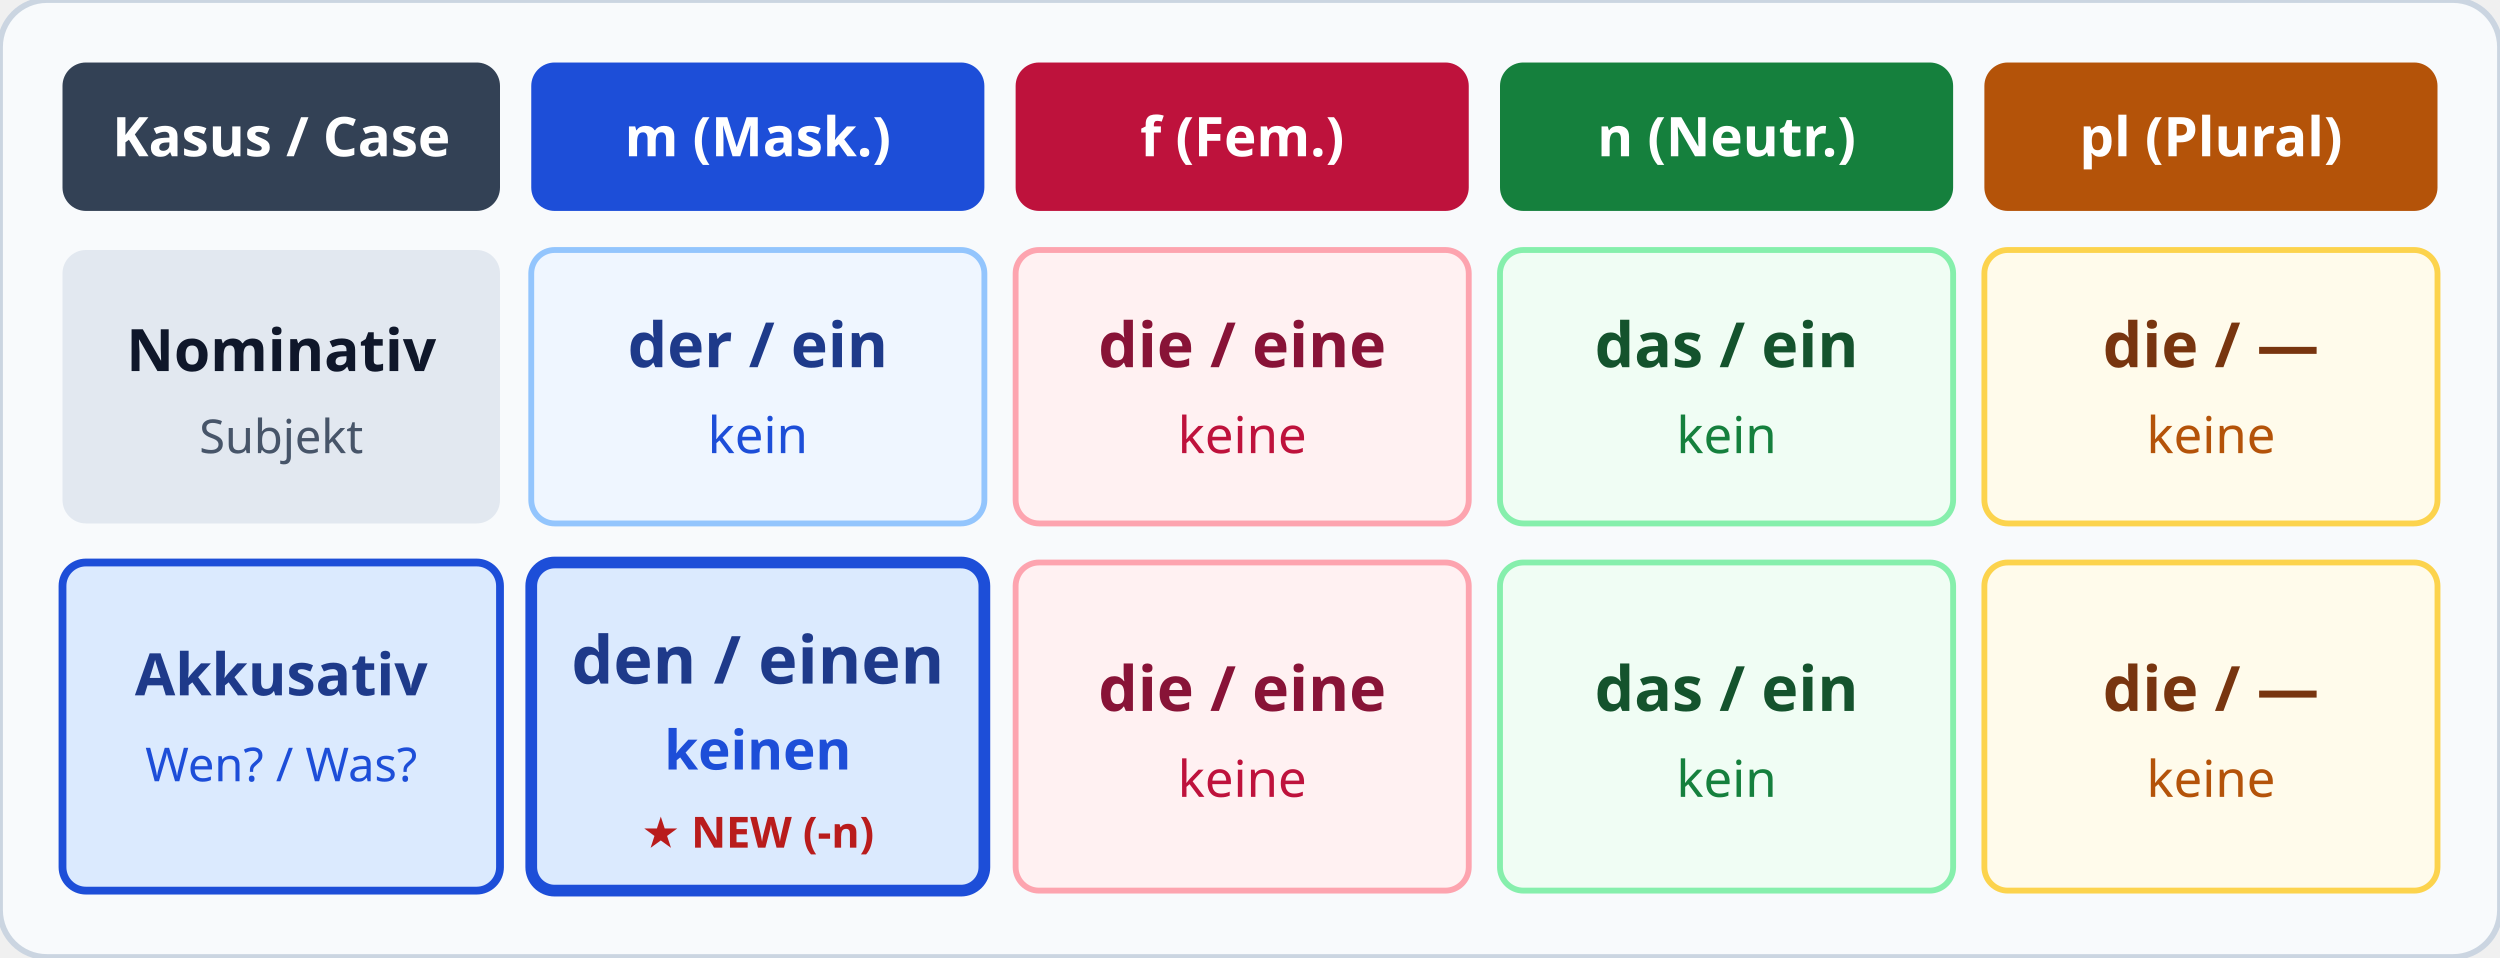
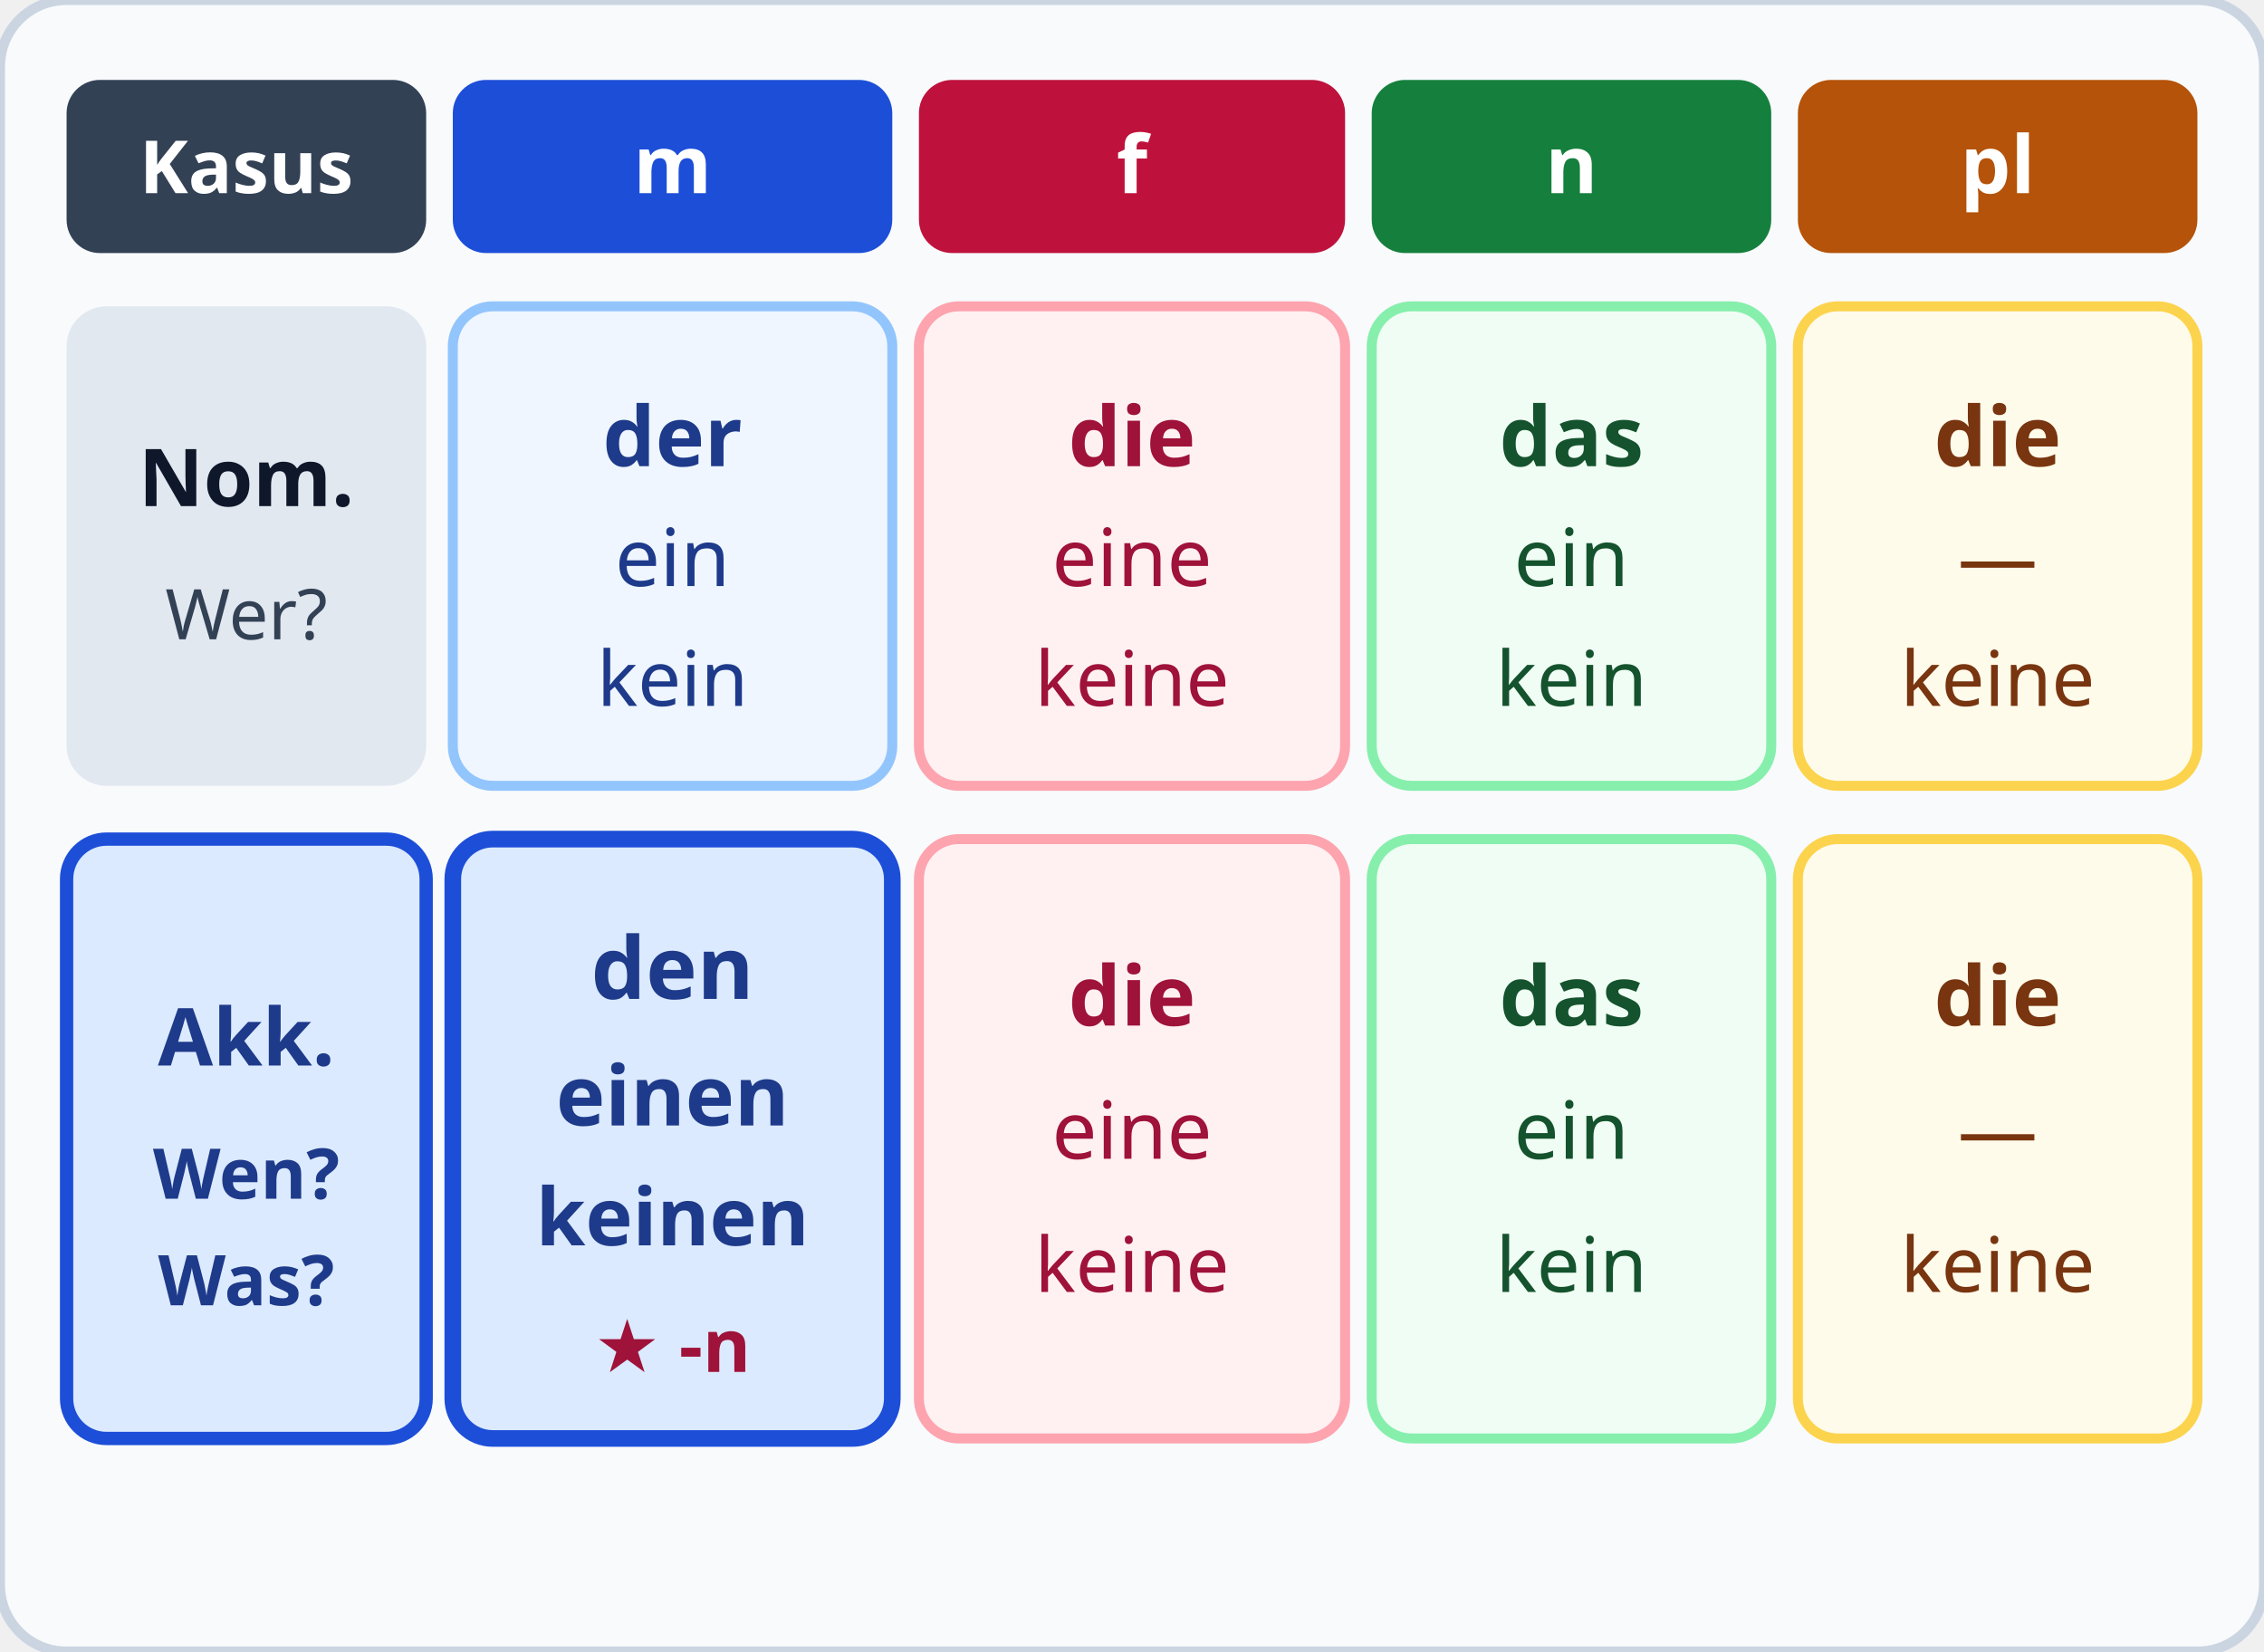
- <svg xmlns="http://www.w3.org/2000/svg" viewBox="0 0 640 245" role="img" aria-label="4-Case Color Table: Nominative and Accusative">
-   <rect width="640" height="245" rx="12" fill="#f8fafc" stroke="#cbd5e1" stroke-width="1.5" />
-   <rect x="16" y="16" width="112" height="38" rx="6" fill="#334155" />
-   <text x="72" y="40" text-anchor="middle" font-family="system-ui, sans-serif" font-size="14" font-weight="700" fill="#ffffff">Kasus / Case</text>
-   <rect x="136" y="16" width="116" height="38" rx="6" fill="#1d4ed8" />
-   <text x="194" y="40" text-anchor="middle" font-family="system-ui, sans-serif" font-size="14" font-weight="700" fill="#ffffff">m (Mask.)</text>
-   <rect x="260" y="16" width="116" height="38" rx="6" fill="#be123c" />
-   <text x="318" y="40" text-anchor="middle" font-family="system-ui, sans-serif" font-size="14" font-weight="700" fill="#ffffff">f (Fem.)</text>
-   <rect x="384" y="16" width="116" height="38" rx="6" fill="#15803d" />
-   <text x="442" y="40" text-anchor="middle" font-family="system-ui, sans-serif" font-size="14" font-weight="700" fill="#ffffff">n (Neutr.)</text>
-   <rect x="508" y="16" width="116" height="38" rx="6" fill="#b45309" />
-   <text x="566" y="40" text-anchor="middle" font-family="system-ui, sans-serif" font-size="14" font-weight="700" fill="#ffffff">pl (Plural)</text>
-   <rect x="16" y="64" width="112" height="70" rx="6" fill="#e2e8f0" />
-   <text x="72" y="95" text-anchor="middle" font-family="system-ui, sans-serif" font-size="15" font-weight="700" fill="#0f172a">Nominativ</text>
-   <text x="72" y="116" text-anchor="middle" font-family="system-ui, sans-serif" font-size="12" fill="#475569">Subjekt</text>
-   <rect x="136" y="64" width="116" height="70" rx="6" fill="#eff6ff" stroke="#93c5fd" stroke-width="1.5" />
-   <text x="194" y="94" text-anchor="middle" font-family="system-ui, sans-serif" font-size="16" font-weight="700" fill="#1e3a8a">der / ein</text>
-   <text x="194" y="116" text-anchor="middle" font-family="system-ui, sans-serif" font-size="13" fill="#1d4ed8">kein</text>
-   <rect x="260" y="64" width="116" height="70" rx="6" fill="#fff1f2" stroke="#fda4af" stroke-width="1.5" />
-   <text x="318" y="94" text-anchor="middle" font-family="system-ui, sans-serif" font-size="16" font-weight="700" fill="#881337">die / eine</text>
-   <text x="318" y="116" text-anchor="middle" font-family="system-ui, sans-serif" font-size="13" fill="#be123c">keine</text>
-   <rect x="384" y="64" width="116" height="70" rx="6" fill="#f0fdf4" stroke="#86efac" stroke-width="1.5" />
-   <text x="442" y="94" text-anchor="middle" font-family="system-ui, sans-serif" font-size="16" font-weight="700" fill="#14532d">das / ein</text>
-   <text x="442" y="116" text-anchor="middle" font-family="system-ui, sans-serif" font-size="13" fill="#15803d">kein</text>
-   <rect x="508" y="64" width="116" height="70" rx="6" fill="#fffbeb" stroke="#fcd34d" stroke-width="1.5" />
-   <text x="566" y="94" text-anchor="middle" font-family="system-ui, sans-serif" font-size="16" font-weight="700" fill="#78350f">die / —</text>
-   <text x="566" y="116" text-anchor="middle" font-family="system-ui, sans-serif" font-size="13" fill="#b45309">keine</text>
-   <rect x="16" y="144" width="112" height="84" rx="6" fill="#dbeafe" stroke="#1d4ed8" stroke-width="2" />
-   <text x="72" y="178" text-anchor="middle" font-family="system-ui, sans-serif" font-size="15" font-weight="700" fill="#1e3a8a">Akkusativ</text>
-   <text x="72" y="200" text-anchor="middle" font-family="system-ui, sans-serif" font-size="12" fill="#1d4ed8">Wen? / Was?</text>
-   <rect x="136" y="144" width="116" height="84" rx="6" fill="#dbeafe" stroke="#1d4ed8" stroke-width="3" />
-   <text x="194" y="175" text-anchor="middle" font-family="system-ui, sans-serif" font-size="17" font-weight="800" fill="#1e3a8a">den / einen</text>
-   <text x="194" y="197" text-anchor="middle" font-family="system-ui, sans-serif" font-size="14" font-weight="700" fill="#1d4ed8">keinen</text>
-   <text x="194" y="217" text-anchor="middle" font-family="system-ui, sans-serif" font-size="11" font-weight="700" fill="#b91c1c">★ NEW (-n)</text>
-   <rect x="260" y="144" width="116" height="84" rx="6" fill="#fff1f2" stroke="#fda4af" stroke-width="1.5" />
-   <text x="318" y="182" text-anchor="middle" font-family="system-ui, sans-serif" font-size="16" font-weight="700" fill="#881337">die / eine</text>
-   <text x="318" y="204" text-anchor="middle" font-family="system-ui, sans-serif" font-size="13" fill="#be123c">keine</text>
-   <rect x="384" y="144" width="116" height="84" rx="6" fill="#f0fdf4" stroke="#86efac" stroke-width="1.5" />
-   <text x="442" y="182" text-anchor="middle" font-family="system-ui, sans-serif" font-size="16" font-weight="700" fill="#14532d">das / ein</text>
-   <text x="442" y="204" text-anchor="middle" font-family="system-ui, sans-serif" font-size="13" fill="#15803d">kein</text>
-   <rect x="508" y="144" width="116" height="84" rx="6" fill="#fffbeb" stroke="#fcd34d" stroke-width="1.5" />
-   <text x="566" y="182" text-anchor="middle" font-family="system-ui, sans-serif" font-size="16" font-weight="700" fill="#78350f">die / —</text>
-   <text x="566" y="204" text-anchor="middle" font-family="system-ui, sans-serif" font-size="13" fill="#b45309">keine</text>
+ <svg xmlns="http://www.w3.org/2000/svg" viewBox="0 0 340 248" role="img" aria-label="4-Case Color Table: Nominative and Accusative">
+   <rect width="340" height="248" rx="10" fill="#f8fafc" stroke="#cbd5e1" stroke-width="1.5" />
+   <rect x="10" y="12" width="54" height="26" rx="5" fill="#334155" />
+   <text x="37" y="29" text-anchor="middle" font-family="system-ui, sans-serif" font-size="11" font-weight="700" fill="#ffffff">Kasus</text>
+   <rect x="68" y="12" width="66" height="26" rx="5" fill="#1d4ed8" />
+   <text x="101" y="29" text-anchor="middle" font-family="system-ui, sans-serif" font-size="12" font-weight="700" fill="#ffffff">m</text>
+   <rect x="138" y="12" width="64" height="26" rx="5" fill="#be123c" />
+   <text x="170" y="29" text-anchor="middle" font-family="system-ui, sans-serif" font-size="12" font-weight="700" fill="#ffffff">f</text>
+   <rect x="206" y="12" width="60" height="26" rx="5" fill="#15803d" />
+   <text x="236" y="29" text-anchor="middle" font-family="system-ui, sans-serif" font-size="12" font-weight="700" fill="#ffffff">n</text>
+   <rect x="270" y="12" width="60" height="26" rx="5" fill="#b45309" />
+   <text x="300" y="29" text-anchor="middle" font-family="system-ui, sans-serif" font-size="12" font-weight="700" fill="#ffffff">pl</text>
+   <rect x="10" y="46" width="54" height="72" rx="6" fill="#e2e8f0" />
+   <text x="37" y="76" text-anchor="middle" font-family="system-ui, sans-serif" font-size="12" font-weight="700" fill="#0f172a">Nom.</text>
+   <text x="37" y="96" text-anchor="middle" font-family="system-ui, sans-serif" font-size="10.5" fill="#334155">Wer?</text>
+   <rect x="68" y="46" width="66" height="72" rx="6" fill="#eff6ff" stroke="#93c5fd" stroke-width="1.5" />
+   <text x="101" y="70" text-anchor="middle" font-family="system-ui, sans-serif" font-size="12.5" font-weight="700" fill="#1e3a8a">der</text>
+   <text x="101" y="88" text-anchor="middle" font-family="system-ui, sans-serif" font-size="12" fill="#1e3a8a">ein</text>
+   <text x="101" y="106" text-anchor="middle" font-family="system-ui, sans-serif" font-size="11.5" fill="#1e3a8a">kein</text>
+   <rect x="138" y="46" width="64" height="72" rx="6" fill="#fff1f2" stroke="#fda4af" stroke-width="1.5" />
+   <text x="170" y="70" text-anchor="middle" font-family="system-ui, sans-serif" font-size="12.5" font-weight="700" fill="#9f1239">die</text>
+   <text x="170" y="88" text-anchor="middle" font-family="system-ui, sans-serif" font-size="12" fill="#9f1239">eine</text>
+   <text x="170" y="106" text-anchor="middle" font-family="system-ui, sans-serif" font-size="11.5" fill="#9f1239">keine</text>
+   <rect x="206" y="46" width="60" height="72" rx="6" fill="#f0fdf4" stroke="#86efac" stroke-width="1.5" />
+   <text x="236" y="70" text-anchor="middle" font-family="system-ui, sans-serif" font-size="12.5" font-weight="700" fill="#14532d">das</text>
+   <text x="236" y="88" text-anchor="middle" font-family="system-ui, sans-serif" font-size="12" fill="#14532d">ein</text>
+   <text x="236" y="106" text-anchor="middle" font-family="system-ui, sans-serif" font-size="11.5" fill="#14532d">kein</text>
+   <rect x="270" y="46" width="60" height="72" rx="6" fill="#fffbeb" stroke="#fcd34d" stroke-width="1.5" />
+   <text x="300" y="70" text-anchor="middle" font-family="system-ui, sans-serif" font-size="12.5" font-weight="700" fill="#78350f">die</text>
+   <text x="300" y="88" text-anchor="middle" font-family="system-ui, sans-serif" font-size="12" fill="#78350f">—</text>
+   <text x="300" y="106" text-anchor="middle" font-family="system-ui, sans-serif" font-size="11.5" fill="#78350f">keine</text>
+   <rect x="10" y="126" width="54" height="90" rx="6" fill="#dbeafe" stroke="#1d4ed8" stroke-width="2" />
+   <text x="37" y="160" text-anchor="middle" font-family="system-ui, sans-serif" font-size="12" font-weight="800" fill="#1e3a8a">Akk.</text>
+   <text x="37" y="180" text-anchor="middle" font-family="system-ui, sans-serif" font-size="10.5" font-weight="600" fill="#1e3a8a">Wen?</text>
+   <text x="37" y="196" text-anchor="middle" font-family="system-ui, sans-serif" font-size="10.5" font-weight="600" fill="#1e3a8a">Was?</text>
+   <rect x="68" y="126" width="66" height="90" rx="6" fill="#dbeafe" stroke="#1d4ed8" stroke-width="2.5" />
+   <text x="101" y="150" text-anchor="middle" font-family="system-ui, sans-serif" font-size="13" font-weight="800" fill="#1e3a8a">den</text>
+   <text x="101" y="169" text-anchor="middle" font-family="system-ui, sans-serif" font-size="12.5" font-weight="700" fill="#1e3a8a">einen</text>
+   <text x="101" y="187" text-anchor="middle" font-family="system-ui, sans-serif" font-size="12" font-weight="700" fill="#1e3a8a">keinen</text>
+   <text x="101" y="206" text-anchor="middle" font-family="system-ui, sans-serif" font-size="11" font-weight="800" fill="#9f1239">★ -n</text>
+   <rect x="138" y="126" width="64" height="90" rx="6" fill="#fff1f2" stroke="#fda4af" stroke-width="1.5" />
+   <text x="170" y="154" text-anchor="middle" font-family="system-ui, sans-serif" font-size="12.5" font-weight="700" fill="#9f1239">die</text>
+   <text x="170" y="174" text-anchor="middle" font-family="system-ui, sans-serif" font-size="12" fill="#9f1239">eine</text>
+   <text x="170" y="194" text-anchor="middle" font-family="system-ui, sans-serif" font-size="11.5" fill="#9f1239">keine</text>
+   <rect x="206" y="126" width="60" height="90" rx="6" fill="#f0fdf4" stroke="#86efac" stroke-width="1.5" />
+   <text x="236" y="154" text-anchor="middle" font-family="system-ui, sans-serif" font-size="12.5" font-weight="700" fill="#14532d">das</text>
+   <text x="236" y="174" text-anchor="middle" font-family="system-ui, sans-serif" font-size="12" fill="#14532d">ein</text>
+   <text x="236" y="194" text-anchor="middle" font-family="system-ui, sans-serif" font-size="11.5" fill="#14532d">kein</text>
+   <rect x="270" y="126" width="60" height="90" rx="6" fill="#fffbeb" stroke="#fcd34d" stroke-width="1.5" />
+   <text x="300" y="154" text-anchor="middle" font-family="system-ui, sans-serif" font-size="12.5" font-weight="700" fill="#78350f">die</text>
+   <text x="300" y="174" text-anchor="middle" font-family="system-ui, sans-serif" font-size="12" fill="#78350f">—</text>
+   <text x="300" y="194" text-anchor="middle" font-family="system-ui, sans-serif" font-size="11.5" fill="#78350f">keine</text>
</svg>
